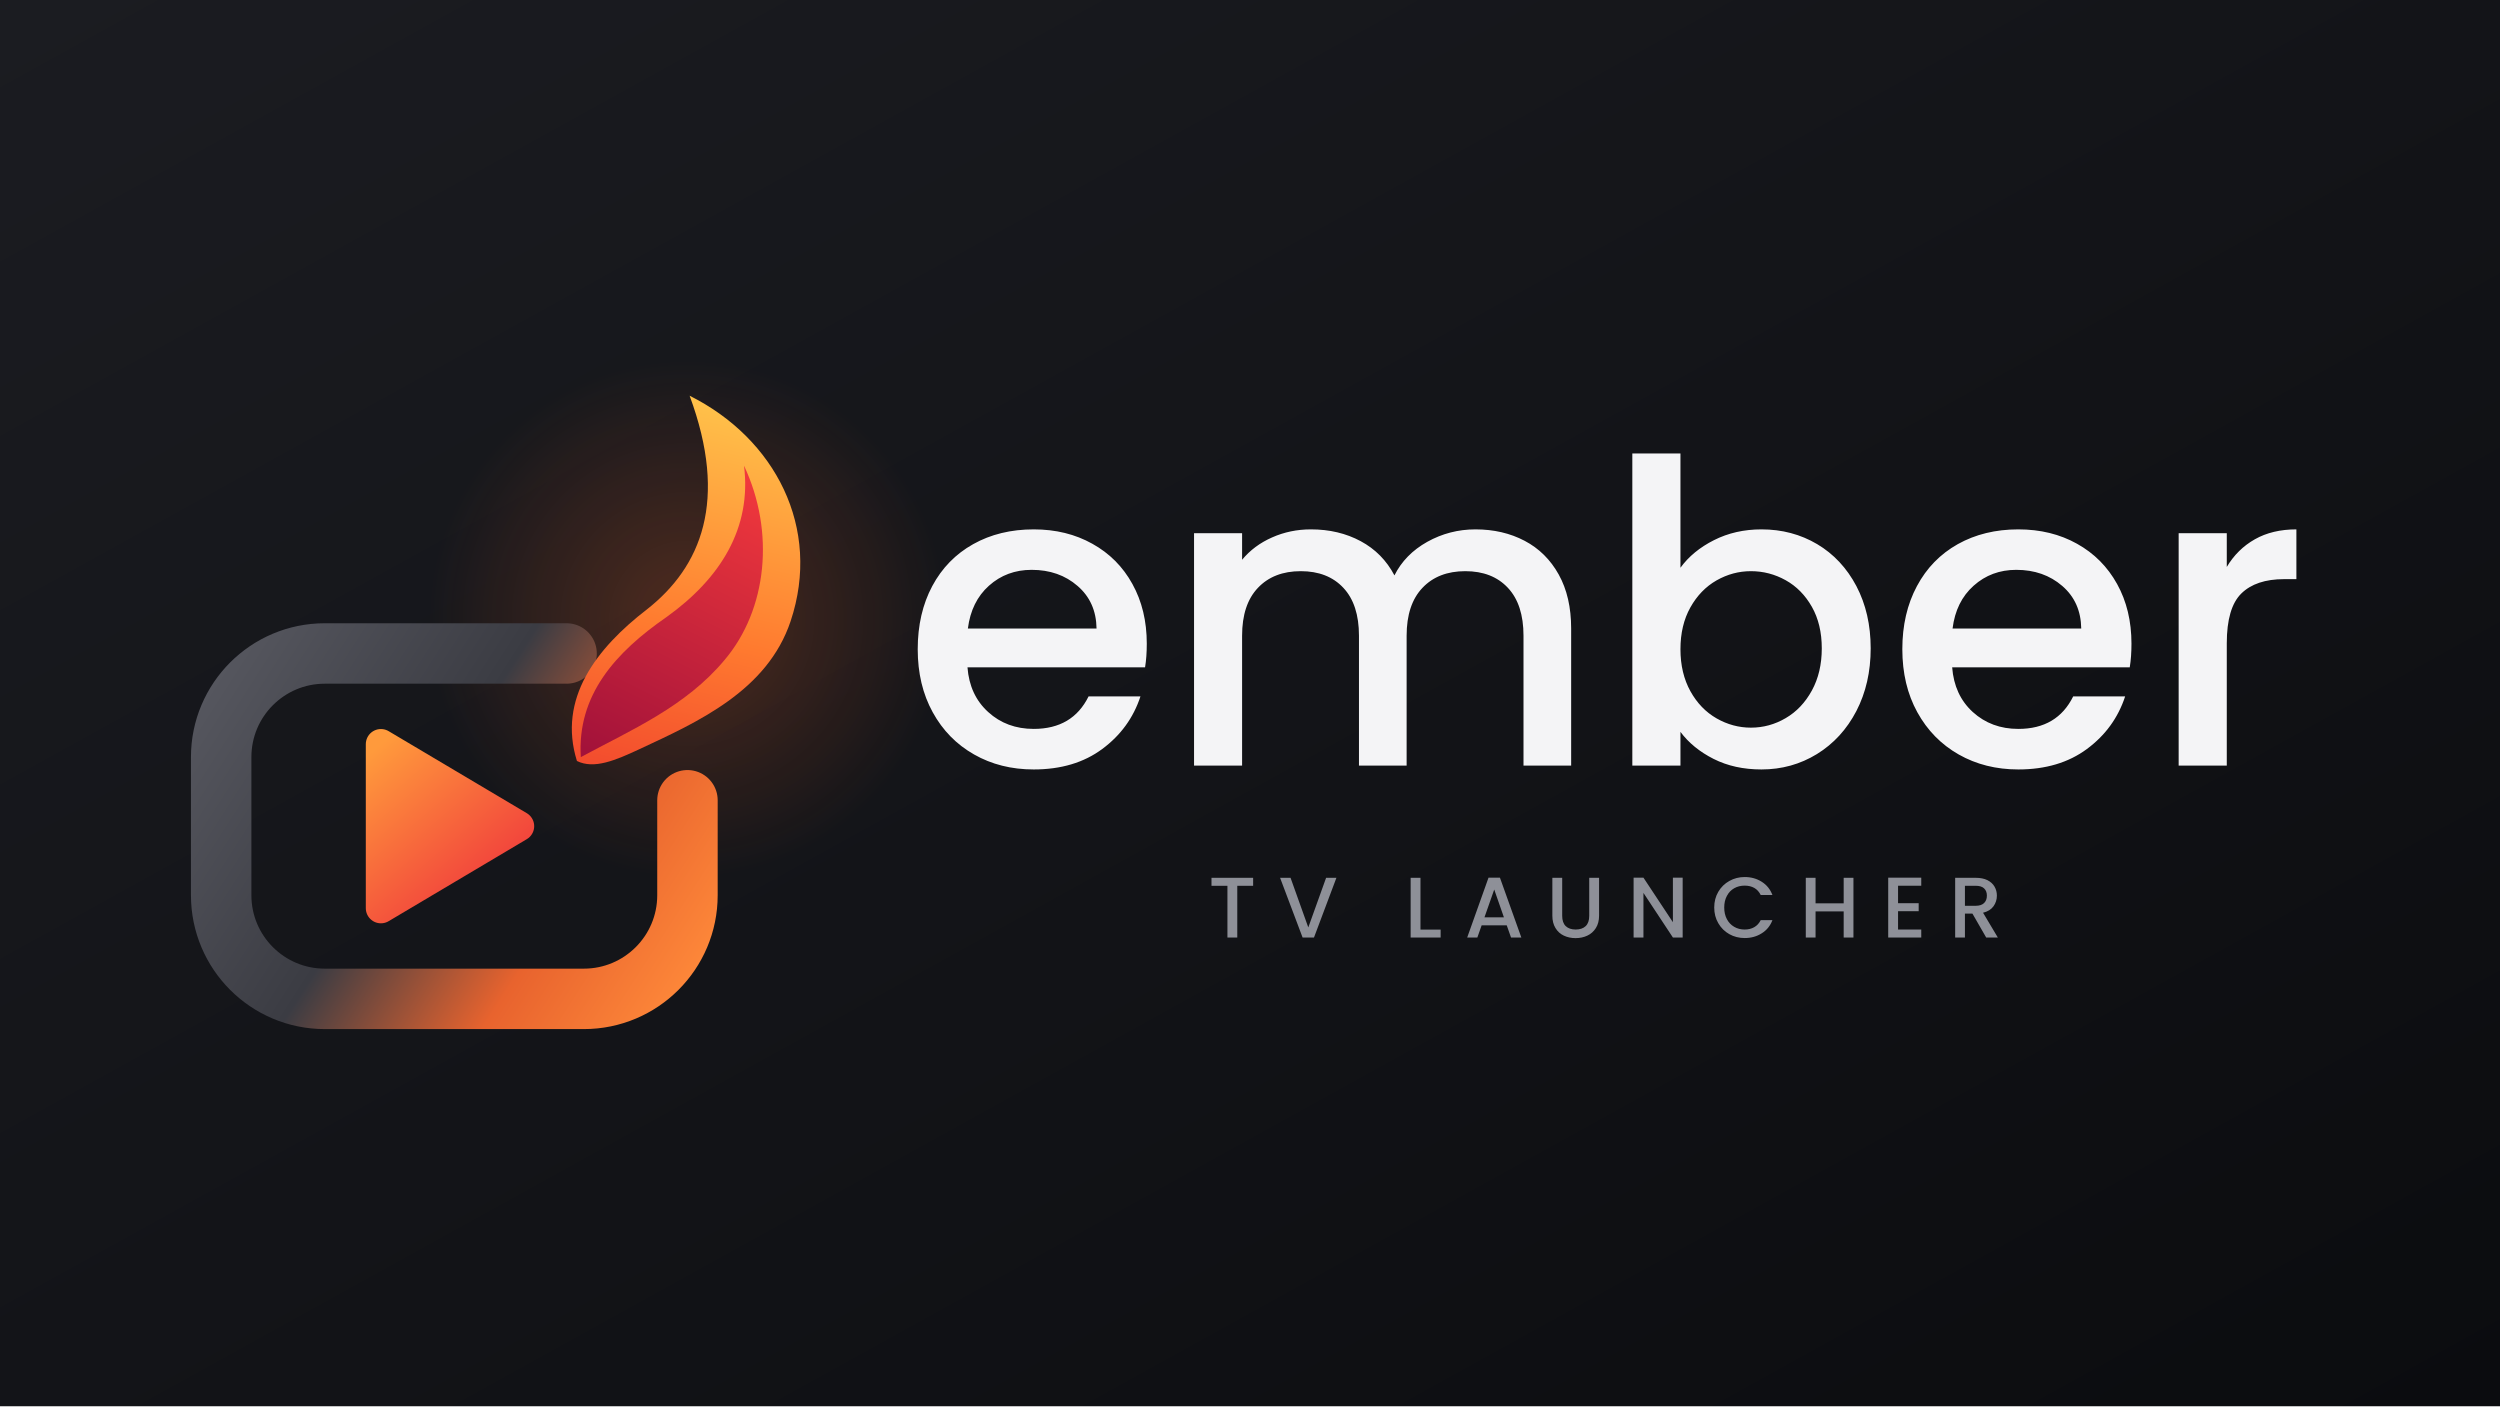
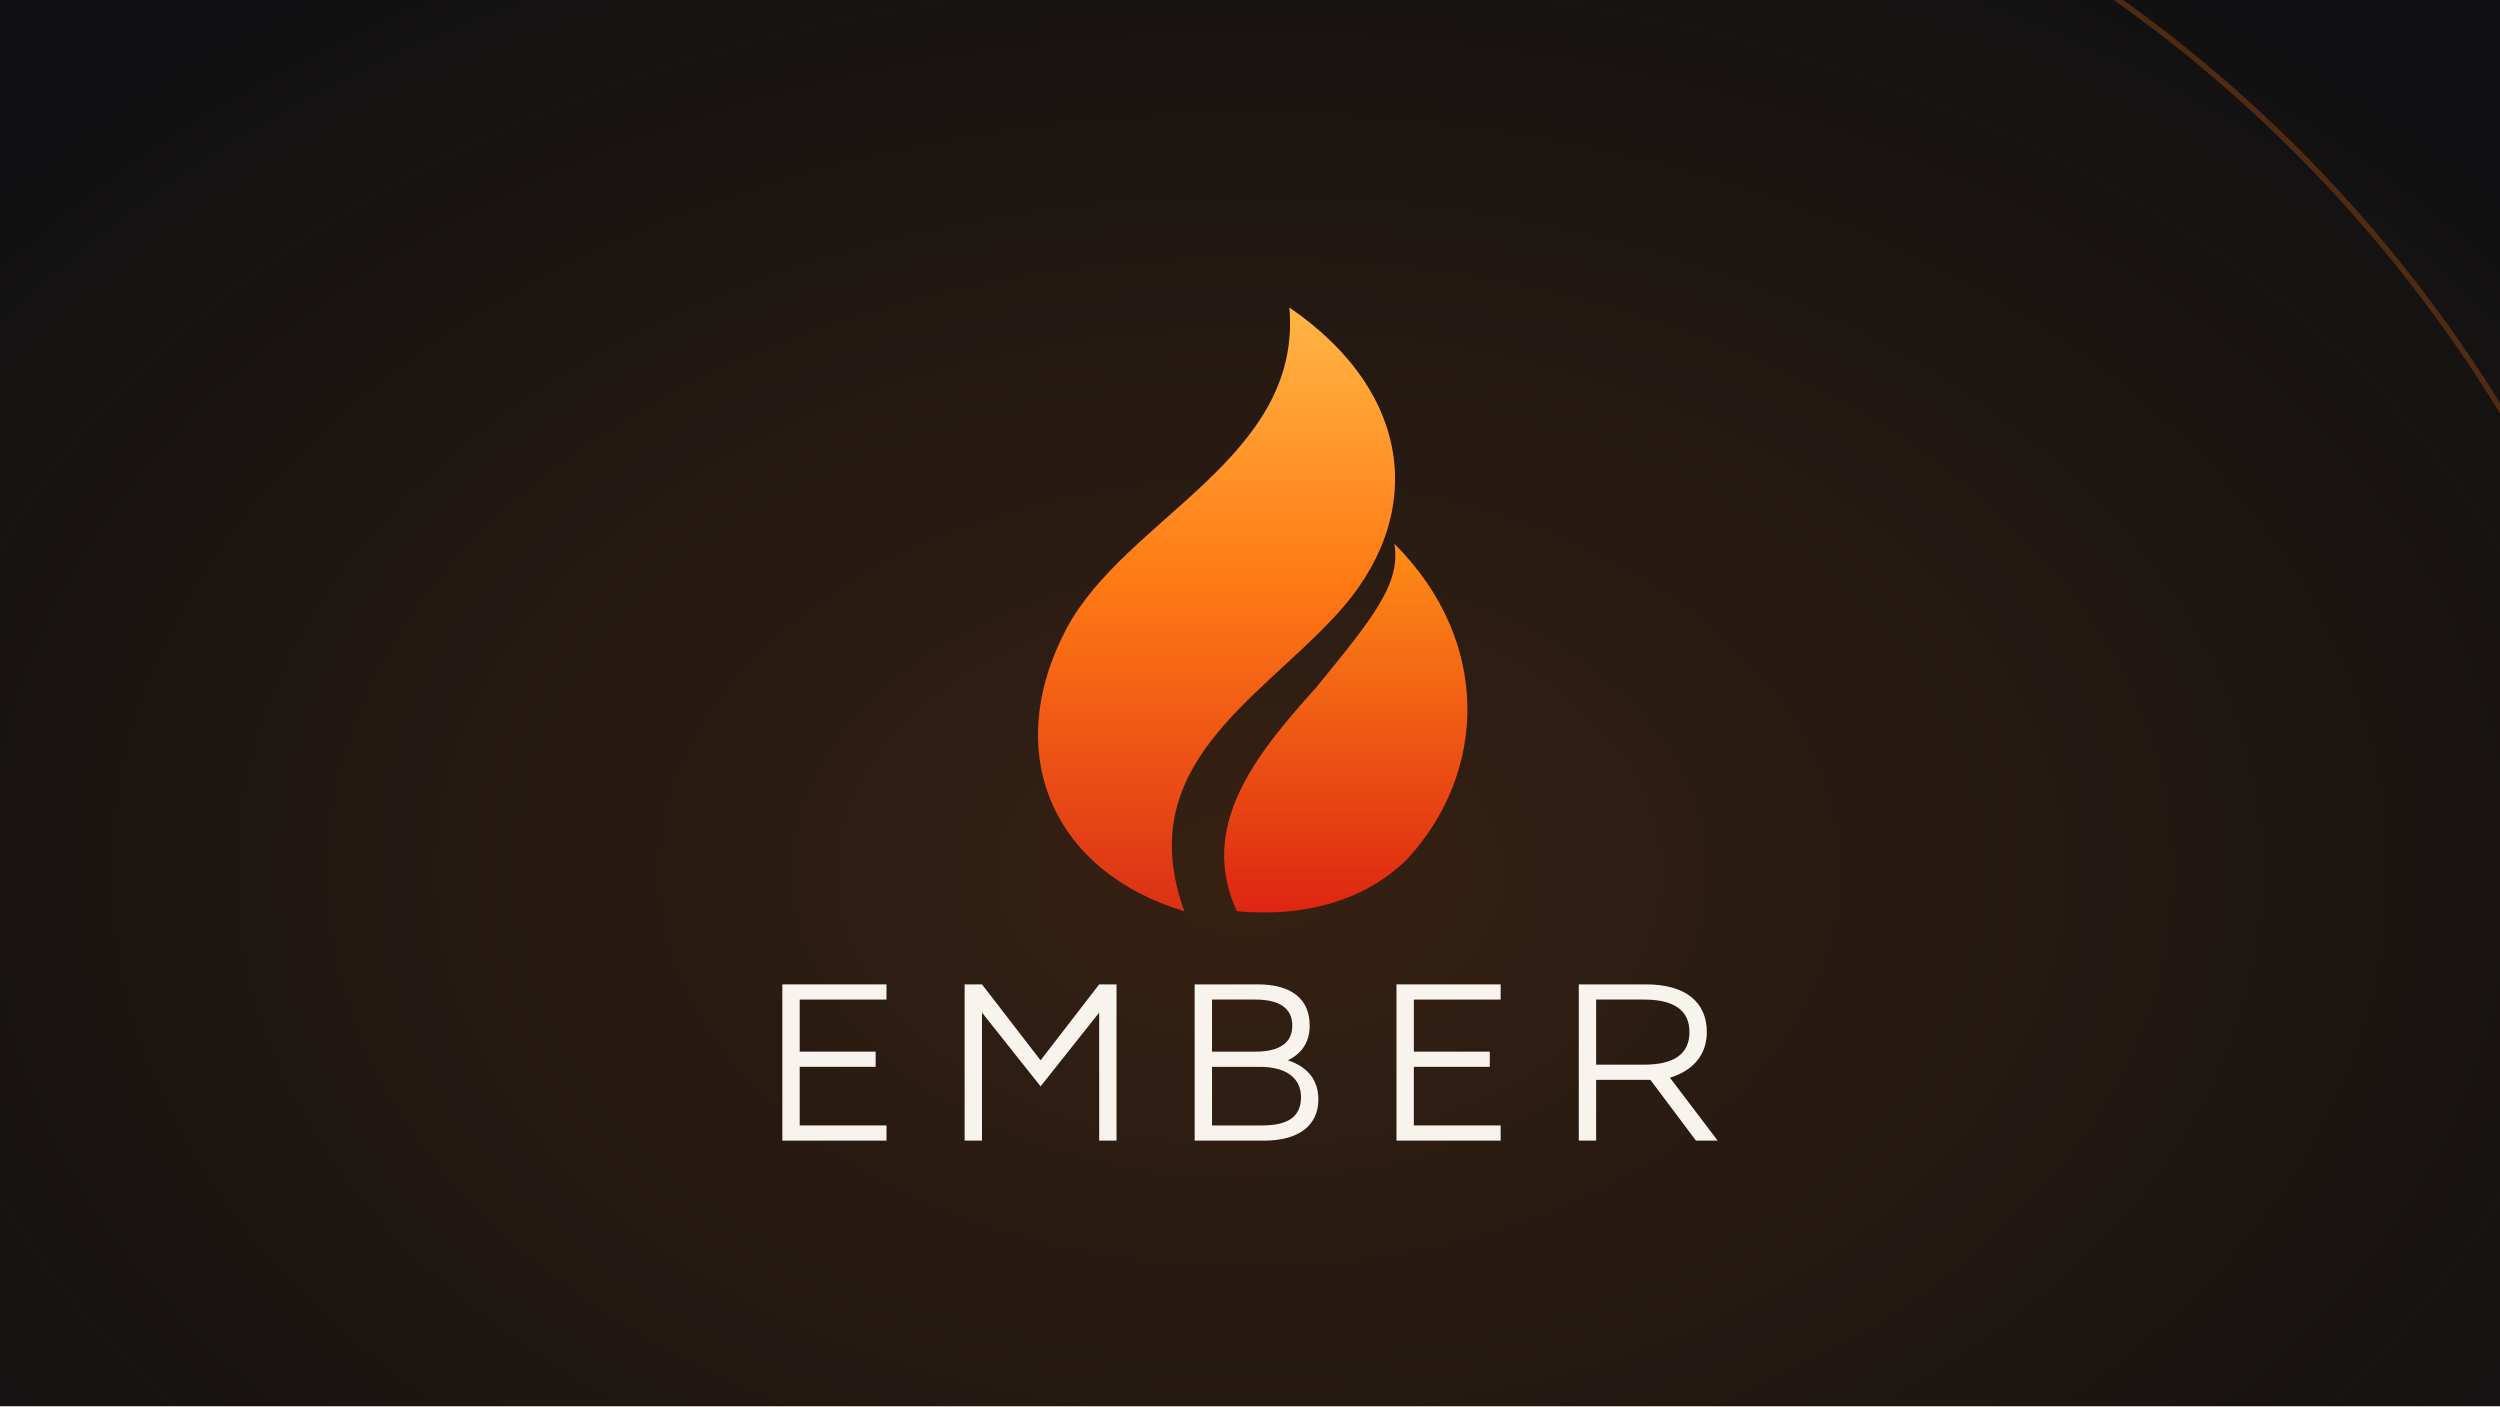
- <svg xmlns="http://www.w3.org/2000/svg" width="960" height="540" viewBox="0 0 320 180">
+ <svg xmlns="http://www.w3.org/2000/svg" width="1280" height="720" viewBox="0 0 320 180">
  <defs>
-     <linearGradient id="frame" gradientUnits="userSpaceOnUse" x1="18" y1="40" x2="74" y2="76">
-       <stop offset="0" stop-color="#55565E" />
-       <stop offset="0.42" stop-color="#3B3C43" />
-       <stop offset="0.72" stop-color="#E8632E" />
-       <stop offset="1" stop-color="#FF8A3A" />
+     <linearGradient id="flameA" gradientUnits="userSpaceOnUse" x1="50" y1="4" x2="50" y2="96">
+       <stop offset="0" stop-color="#FFB644" />
+       <stop offset="0.45" stop-color="#FF7A14" />
+       <stop offset="1" stop-color="#DC3016" />
    </linearGradient>
-     <linearGradient id="play" gradientUnits="userSpaceOnUse" x1="36.5" y1="48.5" x2="52.5" y2="67.5">
-       <stop offset="0" stop-color="#FF9A3C" />
-       <stop offset="1" stop-color="#EE2E3C" />
+     <linearGradient id="flameB" gradientUnits="userSpaceOnUse" x1="50" y1="40" x2="50" y2="96">
+       <stop offset="0" stop-color="#FF8D16" />
+       <stop offset="1" stop-color="#DE2612" />
    </linearGradient>
-     <linearGradient id="flameA" gradientUnits="userSpaceOnUse" x1="73.5" y1="3.5" x2="62" y2="52">
-       <stop offset="0" stop-color="#FFC24A" />
-       <stop offset="0.6" stop-color="#FF7A2F" />
-       <stop offset="1" stop-color="#F24A2E" />
-     </linearGradient>
-     <linearGradient id="flameB" gradientUnits="userSpaceOnUse" x1="80" y1="14" x2="62" y2="50">
-       <stop offset="0" stop-color="#F0383C" />
-       <stop offset="1" stop-color="#A3123A" />
-     </linearGradient>
-     <radialGradient id="glow" gradientUnits="userSpaceOnUse" cx="72" cy="34" r="30">
-       <stop offset="0" stop-color="#FF6A2B" stop-opacity="0.25" />
-       <stop offset="1" stop-color="#FF6A2B" stop-opacity="0.00" />
+     <radialGradient id="glow">
+       <stop stop-color="#FF7A14" stop-opacity=".16" />
+       <stop offset="1" stop-color="#FF7A14" stop-opacity="0" />
    </radialGradient>
  </defs>
-   <linearGradient id="bbg" x1="0" y1="0" x2="1" y2="1">
-     <stop offset="0" stop-color="#1B1C21" />
-     <stop offset="1" stop-color="#0B0C0F" />
-   </linearGradient>
-   <rect width="320" height="180" fill="url(#bbg)" />
-   <g transform="translate(8.415526 41.64474) scale(1.105263)">
-     <circle cx="72" cy="34" r="30" fill="url(#glow)" />
-     <path d="M58,38 H30 A12,12 0 0 0 18,50 V66 A12,12 0 0 0 30,78 H60 A12,12 0 0 0 72,66 V55" fill="none" stroke="url(#frame)" stroke-width="7" stroke-linecap="round" />
-     <path d="M36.5 48.5 L36.5 67.5 L52.5 58 Z" fill="url(#play)" stroke="url(#play)" stroke-width="3.5" stroke-linejoin="round" />
-     <g transform="translate(61 50) scale(0.9) translate(-61 -50)">
-       <path d="M59 50.5 C56.5 42.5 61.5 36 68 31 C75 25.5 78.5 17 73.5 3.5 C84.5 9 90.5 20.5 86.5 32.5 C83.5 41.5 74.5 45.5 67 49 C64 50.4 61.2 51.6 59 50.5 Z" fill="url(#flameA)" />
-       <path d="M59.5 50 C59 42 64 36.5 70.5 32 C77.5 27 81.5 20.5 80.5 12.5 C84.5 21 83.5 31 78 37.5 C73 43.5 66 46.5 59.5 50 Z" fill="url(#flameB)" />
-     </g>
+   <rect width="320" height="180" fill="#101012" />
+   <ellipse cx="160" cy="112" rx="205" ry="142" fill="url(#glow)" />
+   <path d="M224 -24 A180 180 0 0 1 344 178" fill="none" stroke="#FF7A14" stroke-opacity=".25" stroke-width=".7" />
+   <g transform="translate(118 36) scale(0.84)">
+     <path d="M56 4 C75 17 77 36 63 51 C51 64 32 74 40 96 C20 90 12 72 22 53 C31 36 58 27 56 4 Z" fill="url(#flameA)" />
+     <path d="M72 40 C87 55 86 75 74 88 C68 94 59 97 48 96 C42 83 51 72 60 62 C69 51 73 46 72 40 Z" fill="url(#flameB)" />
  </g>
-   <path transform="translate(115.4682 98)" d="M31.1 -12.58H8.37Q8.64 -9.02 11.02 -6.86Q13.39 -4.7 16.85 -4.7Q21.82 -4.7 23.87 -8.86H30.51Q29.16 -4.75 25.62 -2.13Q22.09 0.49 16.85 0.49Q12.58 0.49 9.21 -1.43Q5.83 -3.35 3.92 -6.83Q2 -10.31 2 -14.9Q2 -19.49 3.86 -22.98Q5.72 -26.46 9.1 -28.35Q12.47 -30.24 16.85 -30.24Q21.06 -30.24 24.35 -28.4Q27.65 -26.57 29.48 -23.25Q31.32 -19.93 31.32 -15.61Q31.32 -13.93 31.1 -12.58ZM24.89 -17.55Q24.84 -20.95 22.46 -23Q20.09 -25.06 16.58 -25.06Q13.39 -25.06 11.12 -23.03Q8.86 -21.01 8.42 -17.55Z M85.64 -17.55V0H79.54V-16.63Q79.54 -20.63 77.54 -22.76Q75.55 -24.89 72.09 -24.89Q68.63 -24.89 66.61 -22.76Q64.58 -20.63 64.58 -16.63V0H58.48V-16.63Q58.48 -20.63 56.48 -22.76Q54.49 -24.89 51.03 -24.89Q47.57 -24.89 45.55 -22.76Q43.52 -20.63 43.52 -16.63V0H37.37V-29.75H43.52V-26.35Q45.04 -28.19 47.36 -29.21Q49.68 -30.24 52.33 -30.24Q55.89 -30.24 58.7 -28.73Q61.51 -27.22 63.02 -24.35Q64.37 -27.05 67.23 -28.65Q70.09 -30.24 73.39 -30.24Q76.9 -30.24 79.68 -28.78Q82.46 -27.32 84.05 -24.46Q85.64 -21.6 85.64 -17.55Z M110 -30.24Q113.94 -30.24 117.13 -28.35Q120.31 -26.46 122.15 -22.98Q123.98 -19.49 123.98 -15.01Q123.98 -10.53 122.15 -6.99Q120.31 -3.46 117.1 -1.48Q113.89 0.49 110 0.49Q106.54 0.49 103.87 -0.86Q101.2 -2.21 99.63 -4.32V0H93.47V-39.96H99.63V-25.33Q101.2 -27.49 103.92 -28.86Q106.65 -30.24 110 -30.24ZM108.65 -24.89Q106.33 -24.89 104.25 -23.71Q102.17 -22.52 100.9 -20.25Q99.63 -17.98 99.63 -14.9Q99.63 -11.83 100.9 -9.53Q102.17 -7.24 104.25 -6.05Q106.33 -4.86 108.65 -4.86Q111.02 -4.86 113.1 -6.08Q115.18 -7.29 116.45 -9.61Q117.72 -11.93 117.72 -15.01Q117.72 -18.09 116.45 -20.33Q115.18 -22.57 113.1 -23.73Q111.02 -24.89 108.65 -24.89Z M157.14 -12.58H134.41Q134.68 -9.02 137.05 -6.86Q139.43 -4.7 142.88 -4.7Q147.85 -4.7 149.9 -8.86H156.55Q155.2 -4.75 151.66 -2.13Q148.12 0.49 142.88 0.49Q138.62 0.49 135.24 -1.43Q131.87 -3.35 129.95 -6.83Q128.03 -10.31 128.03 -14.9Q128.03 -19.49 129.9 -22.98Q131.76 -26.46 135.13 -28.35Q138.51 -30.24 142.88 -30.24Q147.1 -30.24 150.39 -28.4Q153.68 -26.57 155.52 -23.25Q157.36 -19.93 157.36 -15.61Q157.36 -13.93 157.14 -12.58ZM150.93 -17.55Q150.88 -20.95 148.5 -23Q146.12 -25.06 142.61 -25.06Q139.43 -25.06 137.16 -23.03Q134.89 -21.01 134.46 -17.55Z M178.47 -30.24V-23.87H176.9Q173.29 -23.87 171.42 -22.03Q169.56 -20.2 169.56 -15.66V0H163.4V-29.75H169.56V-25.43Q170.91 -27.7 173.15 -28.97Q175.39 -30.24 178.47 -30.24Z" fill="#F4F4F6" />
-   <path transform="translate(154.6412 120)" d="M5.76 -7.64V-6.62H3.73V0H2.47V-6.62H0.43V-7.64Z M16.42 -7.64 13.55 0H12.09L9.21 -7.64H10.55L12.82 -1.29L15.1 -7.64Z M27.18 -1.01H29.76V0H25.92V-7.64H27.18Z M38.22 -1.56H35.01L34.46 0H33.16L35.89 -7.66H37.35L40.09 0H38.77ZM37.86 -2.58 36.62 -6.14 35.37 -2.58Z M45.32 -7.64V-2.77Q45.32 -1.9 45.77 -1.46Q46.23 -1.02 47.04 -1.02Q47.87 -1.02 48.33 -1.46Q48.78 -1.9 48.78 -2.77V-7.64H50.04V-2.79Q50.04 -1.86 49.63 -1.21Q49.22 -0.56 48.54 -0.24Q47.86 0.08 47.03 0.08Q46.21 0.08 45.53 -0.24Q44.85 -0.56 44.46 -1.21Q44.06 -1.86 44.06 -2.79V-7.64Z M60.74 0H59.49L55.72 -5.71V0H54.46V-7.66H55.72L59.49 -1.96V-7.66H60.74Z M68.68 -7.74Q69.9 -7.74 70.85 -7.14Q71.81 -6.54 72.23 -5.44H70.73Q70.43 -6.05 69.9 -6.35Q69.37 -6.64 68.68 -6.64Q67.92 -6.64 67.33 -6.3Q66.73 -5.96 66.4 -5.32Q66.06 -4.69 66.06 -3.84Q66.06 -2.99 66.4 -2.35Q66.73 -1.72 67.33 -1.37Q67.92 -1.02 68.68 -1.02Q69.37 -1.02 69.9 -1.32Q70.43 -1.62 70.73 -2.22H72.23Q71.81 -1.12 70.85 -0.53Q69.9 0.07 68.68 0.07Q67.6 0.07 66.71 -0.43Q65.82 -0.93 65.3 -1.83Q64.78 -2.72 64.78 -3.84Q64.78 -4.96 65.3 -5.85Q65.82 -6.74 66.72 -7.24Q67.61 -7.74 68.68 -7.74Z M82.6 -7.64V0H81.35V-3.34H77.75V0H76.5V-7.64H77.75V-4.37H81.35V-7.64Z M88.31 -6.63V-4.39H90.95V-3.37H88.31V-1.02H91.28V0H87.05V-7.66H91.28V-6.63Z M99.59 0 97.83 -3.06H96.87V0H95.62V-7.64H98.26Q99.14 -7.64 99.75 -7.34Q100.36 -7.03 100.66 -6.51Q100.96 -5.99 100.96 -5.36Q100.96 -4.61 100.53 -4Q100.09 -3.39 99.19 -3.17L101.08 0ZM96.87 -4.06H98.26Q98.96 -4.06 99.32 -4.41Q99.68 -4.76 99.68 -5.36Q99.68 -5.95 99.32 -6.29Q98.97 -6.62 98.26 -6.62H96.87Z" fill="#8E9098" />
+   <g transform="translate(100.1389 126) scale(0.2777778)">
+     <path transform="translate(0 0)" fill="#F8F3ED" fill-rule="evenodd" d="M0 0 H48 V7 H8 V31 H43 V38 H8 V65 H48 V72 H0 Z" />
+     <path transform="translate(84 0)" fill="#F8F3ED" fill-rule="evenodd" d="M0 72 V0 H8 L35 35 L62 0 H70 V72 H62 V13 L35 47 L8 13 V72 Z" />
+     <path transform="translate(190 0)" fill="#F8F3ED" fill-rule="evenodd" d="M0 0 H29 C45 0 53 7 53 19 C53 27 49 32 43 35 C52 38 57 44 57 53 C57 65 48 72 32 72 H0 Z M8 7 V31 H28 C39 31 45 27 45 19 C45 11 39 7 28 7 Z M8 38 V65 H31 C43 65 49 61 49 52 C49 43 42 38 30 38 Z" />
+     <path transform="translate(283 0)" fill="#F8F3ED" fill-rule="evenodd" d="M0 0 H48 V7 H8 V31 H43 V38 H8 V65 H48 V72 H0 Z" />
+     <path transform="translate(367 0)" fill="#F8F3ED" fill-rule="evenodd" d="M0 72 V0 H31 C49 0 59 8 59 22 C59 33 52 40 42 43 L64 72 H54 L33 44 H8 V72 Z M8 7 V37 H30 C44 37 51 32 51 22 C51 12 44 7 30 7 Z" />
+   </g>
</svg>
